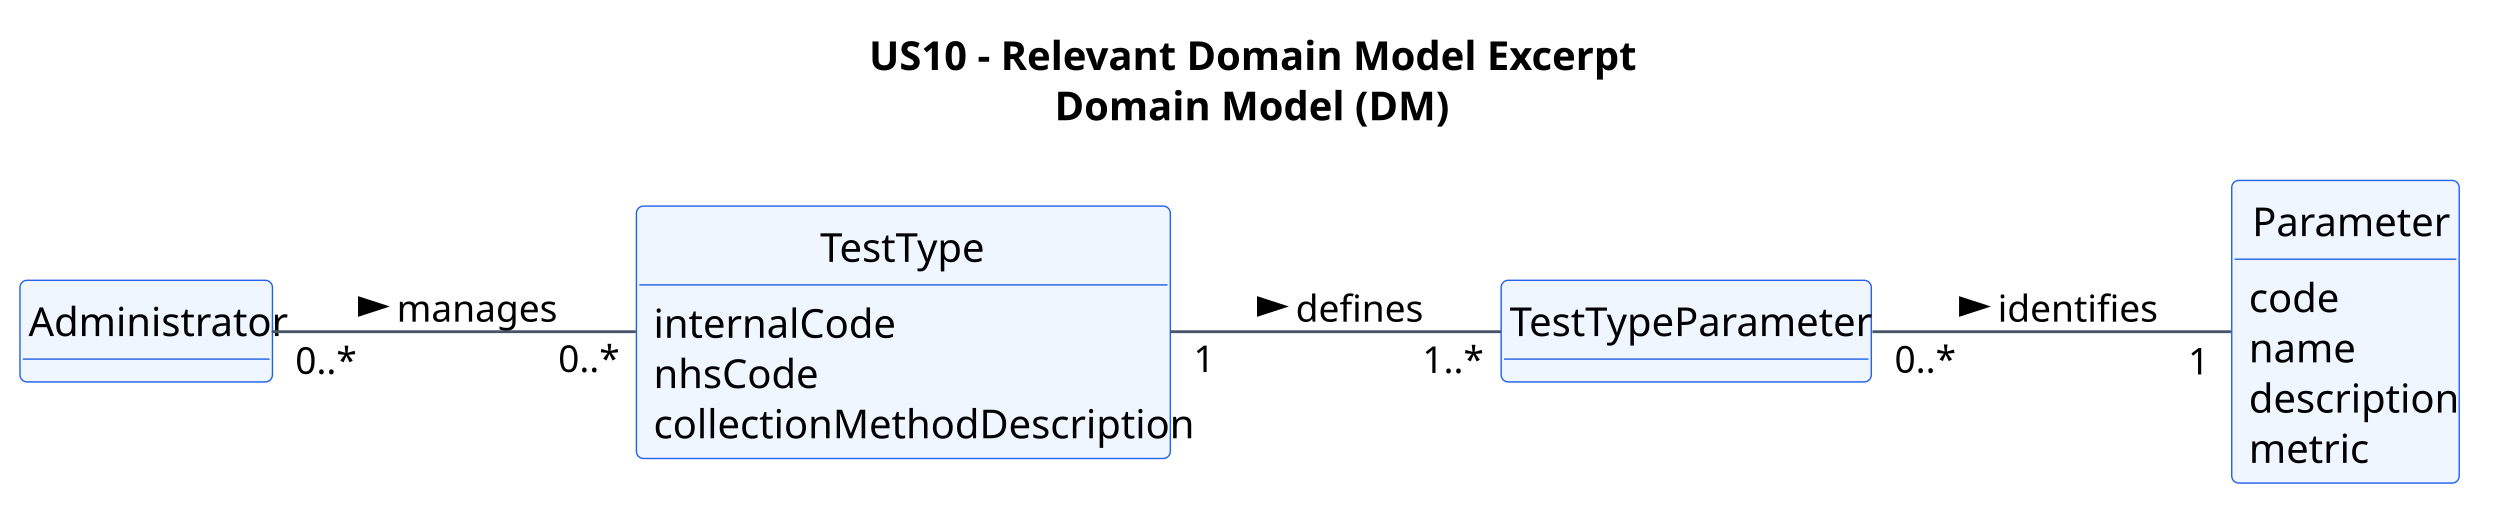
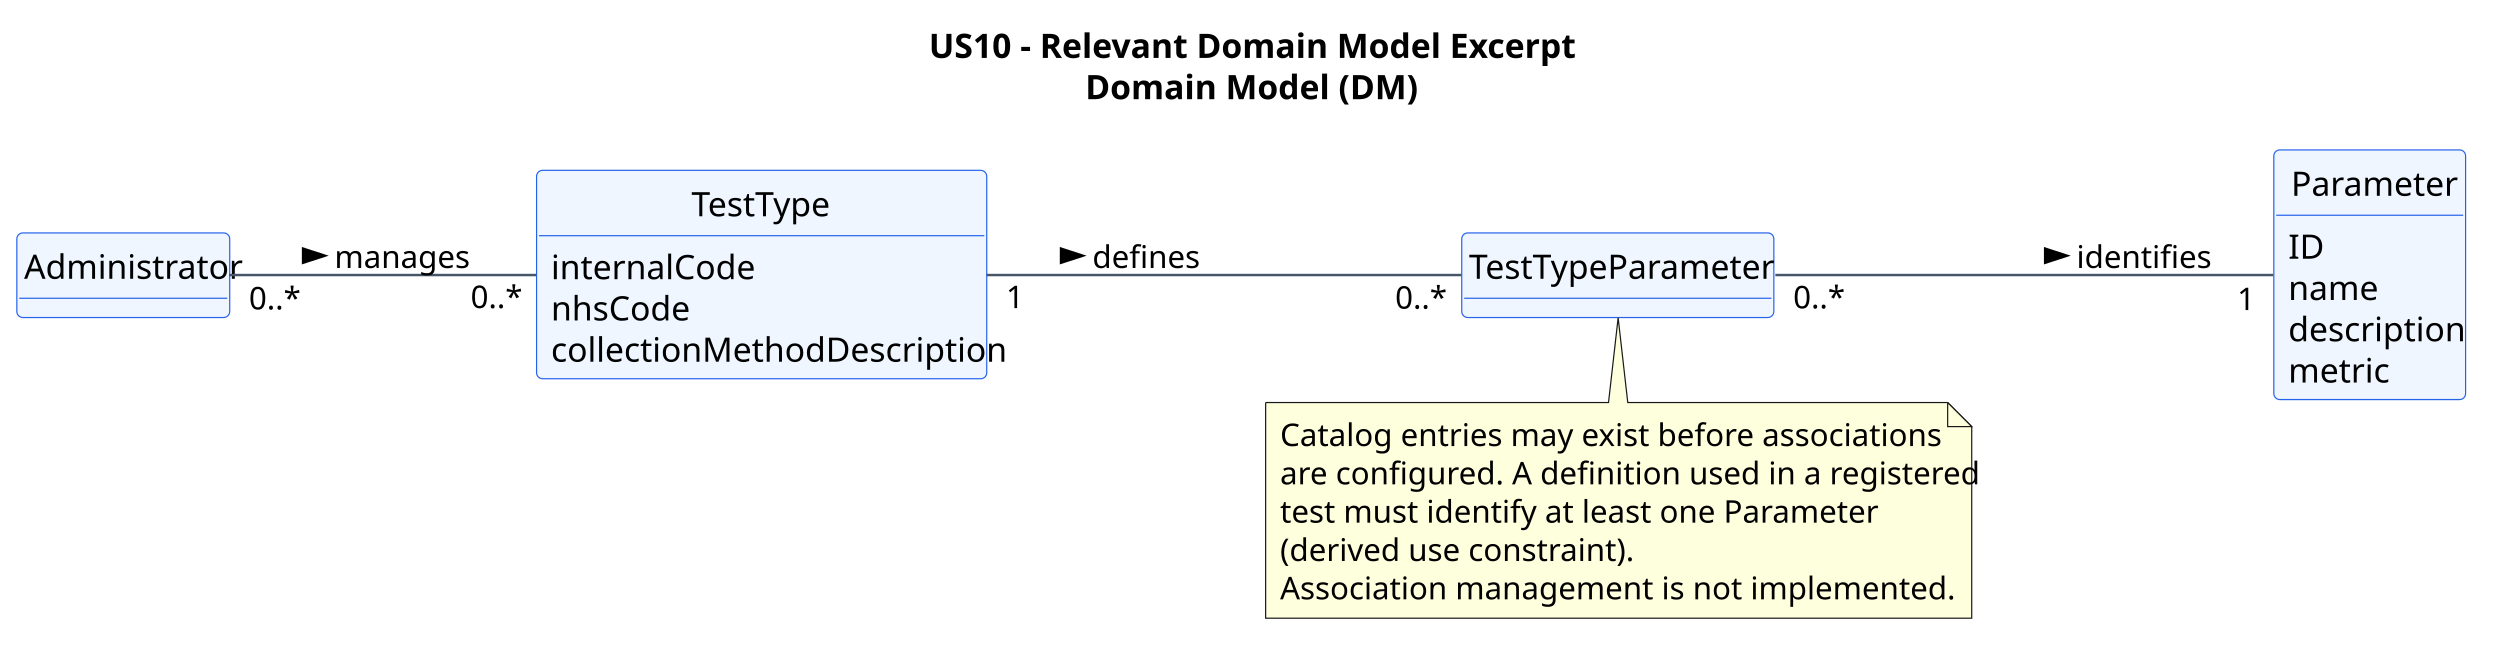
- <svg xmlns="http://www.w3.org/2000/svg" version="1.1" data-diagram-type="CLASS" style="width:876px;height:184px;background:#FFFFFF;" width="876px" height="184px" viewBox="0 0 876 184" zoomAndPan="magnify" preserveAspectRatio="none" contentStyleType="text/css">
+ <svg xmlns="http://www.w3.org/2000/svg" version="1.1" data-diagram-type="CLASS" style="width:1039px;height:271px;background:#FFFFFF;" width="1039px" height="271px" viewBox="0 0 1039 271" zoomAndPan="magnify" preserveAspectRatio="none" contentStyleType="text/css">
  <defs />
  <g font-family="sans-serif" lengthAdjust="spacing">
    <g class="title" data-source-line="1">
-       <text x="304.538" y="24.533" fill="#000" font-size="14" textLength="260.627" font-weight="700">US10 - Relevant Domain Model Excerpt</text>
-       <text x="369.524" y="42.143" fill="#000" font-size="14" textLength="130.655" font-weight="700">Domain Model (DM)</text>
+       <text x="386.038" y="24.075" fill="#000" font-size="14" textLength="260.627" font-weight="700">US10 - Relevant Domain Model Excerpt</text>
+       <text x="451.024" y="41.227" fill="#000" font-size="14" textLength="130.655" font-weight="700">Domain Model (DM)</text>
    </g>
    <g class="entity" data-qualified-name="Administrator" id="ent0001" data-source-line="13">
-       <rect x="7" y="98.219" width="88.469" height="35.609" fill="#EFF6FF" style="stroke:#2563EB;stroke-width:0.5;" rx="2.5" ry="2.5" />
-       <text x="10" y="117.752" fill="#000" font-size="14" textLength="82.469">Administrator</text>
-       <line x1="8" y1="125.828" x2="94.469" y2="125.828" style="stroke:#2563EB;stroke-width:0.5;" />
+       <rect x="7" y="96.803" width="88.469" height="35.151" fill="#EFF6FF" style="stroke:#2563EB;stroke-width:0.5;" rx="2.5" ry="2.5" />
+       <text x="10" y="115.878" fill="#000" font-size="14" textLength="82.469">Administrator</text>
+       <line x1="8" y1="123.954" x2="94.469" y2="123.954" style="stroke:#2563EB;stroke-width:0.5;" />
    </g>
    <g class="entity" data-qualified-name="TestType" id="ent0002" data-source-line="15">
-       <rect x="223" y="72.219" width="187.089" height="88.438" fill="#EFF6FF" style="stroke:#2563EB;stroke-width:0.5;" rx="2.5" ry="2.5" />
-       <text x="287.369" y="91.752" fill="#000" font-size="14" textLength="58.352">TestType</text>
-       <line x1="224" y1="99.828" x2="409.089" y2="99.828" style="stroke:#2563EB;stroke-width:0.5;" />
-       <text x="229" y="118.361" fill="#000" font-size="14" textLength="79.386">internalCode</text>
-       <text x="229" y="135.971" fill="#000" font-size="14" textLength="56.041">nhsCode</text>
-       <text x="229" y="153.58" fill="#000" font-size="14" textLength="175.089">collectionMethodDescription</text>
+       <rect x="223" y="70.803" width="187.089" height="86.605" fill="#EFF6FF" style="stroke:#2563EB;stroke-width:0.5;" rx="2.5" ry="2.5" />
+       <text x="287.369" y="89.878" fill="#000" font-size="14" textLength="58.352">TestType</text>
+       <line x1="224" y1="97.954" x2="409.089" y2="97.954" style="stroke:#2563EB;stroke-width:0.5;" />
+       <text x="229" y="116.029" fill="#000" font-size="14" textLength="79.386">internalCode</text>
+       <text x="229" y="133.181" fill="#000" font-size="14" textLength="56.041">nhsCode</text>
+       <text x="229" y="150.332" fill="#000" font-size="14" textLength="175.089">collectionMethodDescription</text>
    </g>
    <g class="entity" data-qualified-name="TestTypeParameter" id="ent0003" data-source-line="21">
-       <rect x="526" y="98.219" width="129.71" height="35.609" fill="#EFF6FF" style="stroke:#2563EB;stroke-width:0.5;" rx="2.5" ry="2.5" />
-       <text x="529" y="117.752" fill="#000" font-size="14" textLength="123.71">TestTypeParameter</text>
-       <line x1="527" y1="125.828" x2="654.71" y2="125.828" style="stroke:#2563EB;stroke-width:0.5;" />
+       <rect x="607.5" y="96.803" width="129.71" height="35.151" fill="#EFF6FF" style="stroke:#2563EB;stroke-width:0.5;" rx="2.5" ry="2.5" />
+       <text x="610.5" y="115.878" fill="#000" font-size="14" textLength="123.71">TestTypeParameter</text>
+       <line x1="608.5" y1="123.954" x2="736.21" y2="123.954" style="stroke:#2563EB;stroke-width:0.5;" />
    </g>
    <g class="entity" data-qualified-name="Parameter" id="ent0004" data-source-line="23">
-       <rect x="782" y="63.219" width="79.703" height="106.047" fill="#EFF6FF" style="stroke:#2563EB;stroke-width:0.5;" rx="2.5" ry="2.5" />
-       <text x="789.172" y="82.752" fill="#000" font-size="14" textLength="65.358">Parameter</text>
-       <line x1="783" y1="90.828" x2="860.703" y2="90.828" style="stroke:#2563EB;stroke-width:0.5;" />
-       <text x="788" y="109.361" fill="#000" font-size="14" textLength="30.358">code</text>
-       <text x="788" y="126.971" fill="#000" font-size="14" textLength="35.021">name</text>
-       <text x="788" y="144.58" fill="#000" font-size="14" textLength="67.703">description</text>
-       <text x="788" y="162.189" fill="#000" font-size="14" textLength="38.11">metric</text>
+       <rect x="945" y="62.303" width="79.703" height="103.757" fill="#EFF6FF" style="stroke:#2563EB;stroke-width:0.5;" rx="2.5" ry="2.5" />
+       <text x="952.172" y="81.378" fill="#000" font-size="14" textLength="65.358">Parameter</text>
+       <line x1="946" y1="89.454" x2="1023.703" y2="89.454" style="stroke:#2563EB;stroke-width:0.5;" />
+       <text x="951" y="107.529" fill="#000" font-size="14" textLength="14">ID</text>
+       <text x="951" y="124.681" fill="#000" font-size="14" textLength="35.021">name</text>
+       <text x="951" y="141.832" fill="#000" font-size="14" textLength="67.703">description</text>
+       <text x="951" y="158.983" fill="#000" font-size="14" textLength="38.11">metric</text>
+     </g>
+     <g class="entity" data-qualified-name="GMN8" id="ent0009" data-source-line="35">
+       <path d="M526,167.303 L526,256.934 A0,0 0 0 0 526,256.934 L819.448,256.934 A0,0 0 0 0 819.448,256.934 L819.448,177.303 L809.448,167.303 L676.5,167.303 L672.5,132.053 L668.5,167.303 L526,167.303 A0,0 0 0 0 526,167.303" style="stroke:#181818;stroke-width:0.5;" fill="#FEFFDD" />
+       <path d="M809.448,167.303 L809.448,177.303 L819.448,177.303 L809.448,167.303" style="stroke:#181818;stroke-width:0.5;" fill="#FEFFDD" />
+       <text x="532" y="185.373" fill="#000" font-size="13" textLength="261.574">Catalog entries may exist before associations</text>
+       <text x="532" y="201.299" fill="#000" font-size="13" textLength="272.448">are configured. A definition used in a registered</text>
+       <text x="532" y="217.225" fill="#000" font-size="13" textLength="232.667">test must identify at least one Parameter</text>
+       <text x="532" y="233.151" fill="#000" font-size="13" textLength="139.452">(derived use constraint).</text>
+       <text x="532" y="249.078" fill="#000" font-size="13" textLength="262.304">Association management is not implemented.</text>
    </g>
    <g class="link" data-entity-1="ent0001" data-entity-2="ent0002" id="lnk5" data-source-line="30" data-link-type="association">
-       <path d="M95.22,116.219 C129.75,116.219 179.38,116.219 222.79,116.219" style="stroke:#475569;stroke-width:1;" fill="none" id="Administrator-TestType" codeLine="30" />
-       <polygon points="135,107.395,125.955,104.456,125.955,110.333,135,107.395" fill="#000" style="stroke:#000;stroke-width:1;stroke-linejoin:miter;stroke-miterlimit:10;" />
-       <text x="139" y="112.714" fill="#000" font-size="13" textLength="53.479">manages</text>
-       <text x="103.449" y="130.996" fill="#000" font-size="13" textLength="19.513">0..*</text>
-       <text x="195.582" y="130.348" fill="#000" font-size="13" textLength="19.513">0..*</text>
+       <path d="M95.22,114.303 C129.75,114.303 179.38,114.303 222.79,114.303" style="stroke:#475569;stroke-width:1;" fill="none" id="Administrator-TestType" codeLine="30" />
+       <polygon points="135,106.266,125.955,103.327,125.955,109.205,135,106.266" fill="#000" style="stroke:#000;stroke-width:1;stroke-linejoin:miter;stroke-miterlimit:10;" />
+       <text x="139" y="111.373" fill="#000" font-size="13" textLength="53.479">manages</text>
+       <text x="103.449" y="128.58" fill="#000" font-size="13" textLength="19.513">0..*</text>
+       <text x="195.582" y="128.023" fill="#000" font-size="13" textLength="19.513">0..*</text>
    </g>
    <g class="link" data-entity-1="ent0002" data-entity-2="ent0003" id="lnk6" data-source-line="31" data-link-type="association">
-       <path d="M410.14,116.219 C448.25,116.219 491.45,116.219 525.96,116.219" style="stroke:#475569;stroke-width:1;" fill="none" id="TestType-TestTypeParameter" codeLine="31" />
-       <polygon points="450,107.395,440.955,104.456,440.955,110.333,450,107.395" fill="#000" style="stroke:#000;stroke-width:1;stroke-linejoin:miter;stroke-miterlimit:10;" />
-       <text x="454" y="112.714" fill="#000" font-size="13" textLength="41.92">defines</text>
-       <text x="418.19" y="130.373" fill="#000" font-size="13">1</text>
-       <text x="498.388" y="130.682" fill="#000" font-size="13" textLength="19.513">1..*</text>
+       <path d="M410.05,114.303 C472.12,114.303 552.29,114.303 607.4,114.303" style="stroke:#475569;stroke-width:1;" fill="none" id="TestType-TestTypeParameter" codeLine="31" />
+       <polygon points="450,106.266,440.955,103.327,440.955,109.205,450,106.266" fill="#000" style="stroke:#000;stroke-width:1;stroke-linejoin:miter;stroke-miterlimit:10;" />
+       <text x="454" y="111.373" fill="#000" font-size="13" textLength="41.92">defines</text>
+       <text x="418.093" y="128.048" fill="#000" font-size="13">1</text>
+       <text x="579.821" y="128.285" fill="#000" font-size="13" textLength="19.513">0..*</text>
    </g>
    <g class="link" data-entity-1="ent0003" data-entity-2="ent0004" id="lnk7" data-source-line="32" data-link-type="association">
-       <path d="M656.09,116.219 C696.45,116.219 747.24,116.219 781.72,116.219" style="stroke:#475569;stroke-width:1;" fill="none" id="TestTypeParameter-Parameter" codeLine="32" />
-       <polygon points="696,107.395,686.955,104.456,686.955,110.333,696,107.395" fill="#000" style="stroke:#000;stroke-width:1;stroke-linejoin:miter;stroke-miterlimit:10;" />
-       <text x="700" y="112.714" fill="#000" font-size="13" textLength="51.308">identifies</text>
-       <text x="663.823" y="130.577" fill="#000" font-size="13" textLength="19.513">0..*</text>
-       <text x="766.697" y="131.217" fill="#000" font-size="13">1</text>
+       <path d="M737.84,114.303 C800.18,114.303 892.74,114.303 944.78,114.303" style="stroke:#475569;stroke-width:1;" fill="none" id="TestTypeParameter-Parameter" codeLine="32" />
+       <polygon points="859,106.266,849.955,103.327,849.955,109.205,859,106.266" fill="#000" style="stroke:#000;stroke-width:1;stroke-linejoin:miter;stroke-miterlimit:10;" />
+       <text x="863" y="111.373" fill="#000" font-size="13" textLength="51.308">identifies</text>
+       <text x="745.247" y="128.149" fill="#000" font-size="13" textLength="19.513">0..*</text>
+       <text x="929.768" y="128.863" fill="#000" font-size="13">1</text>
    </g>
  </g>
</svg>
